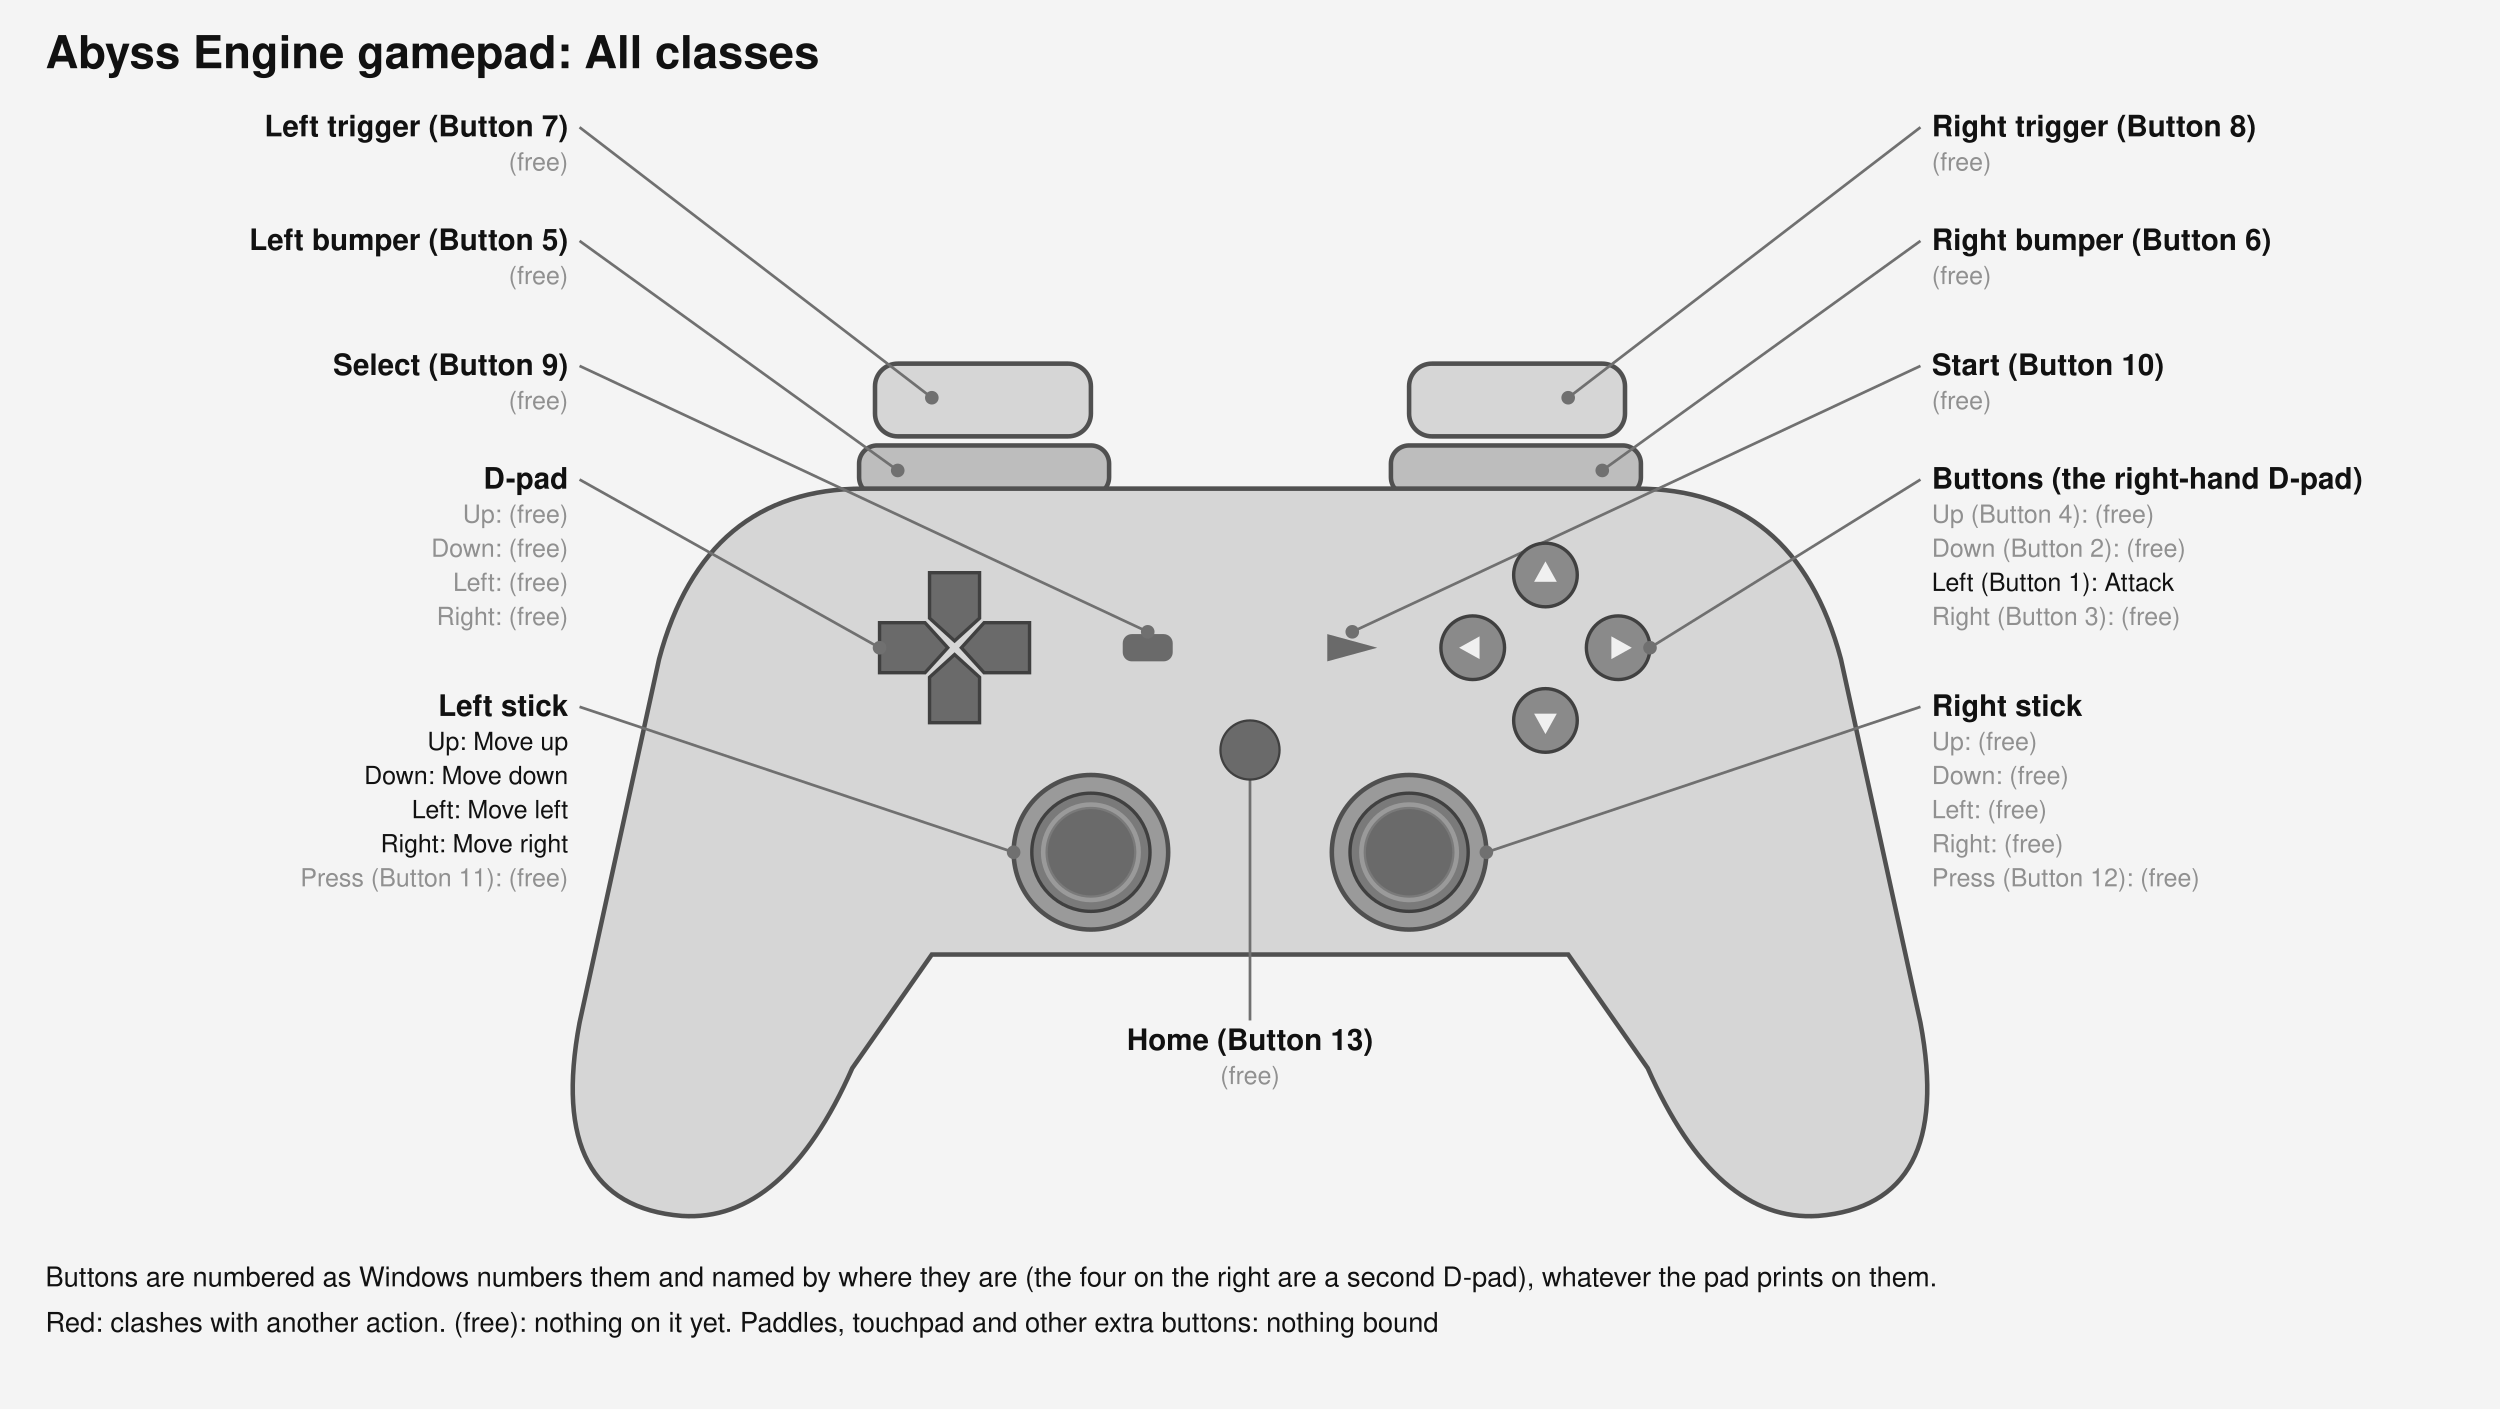
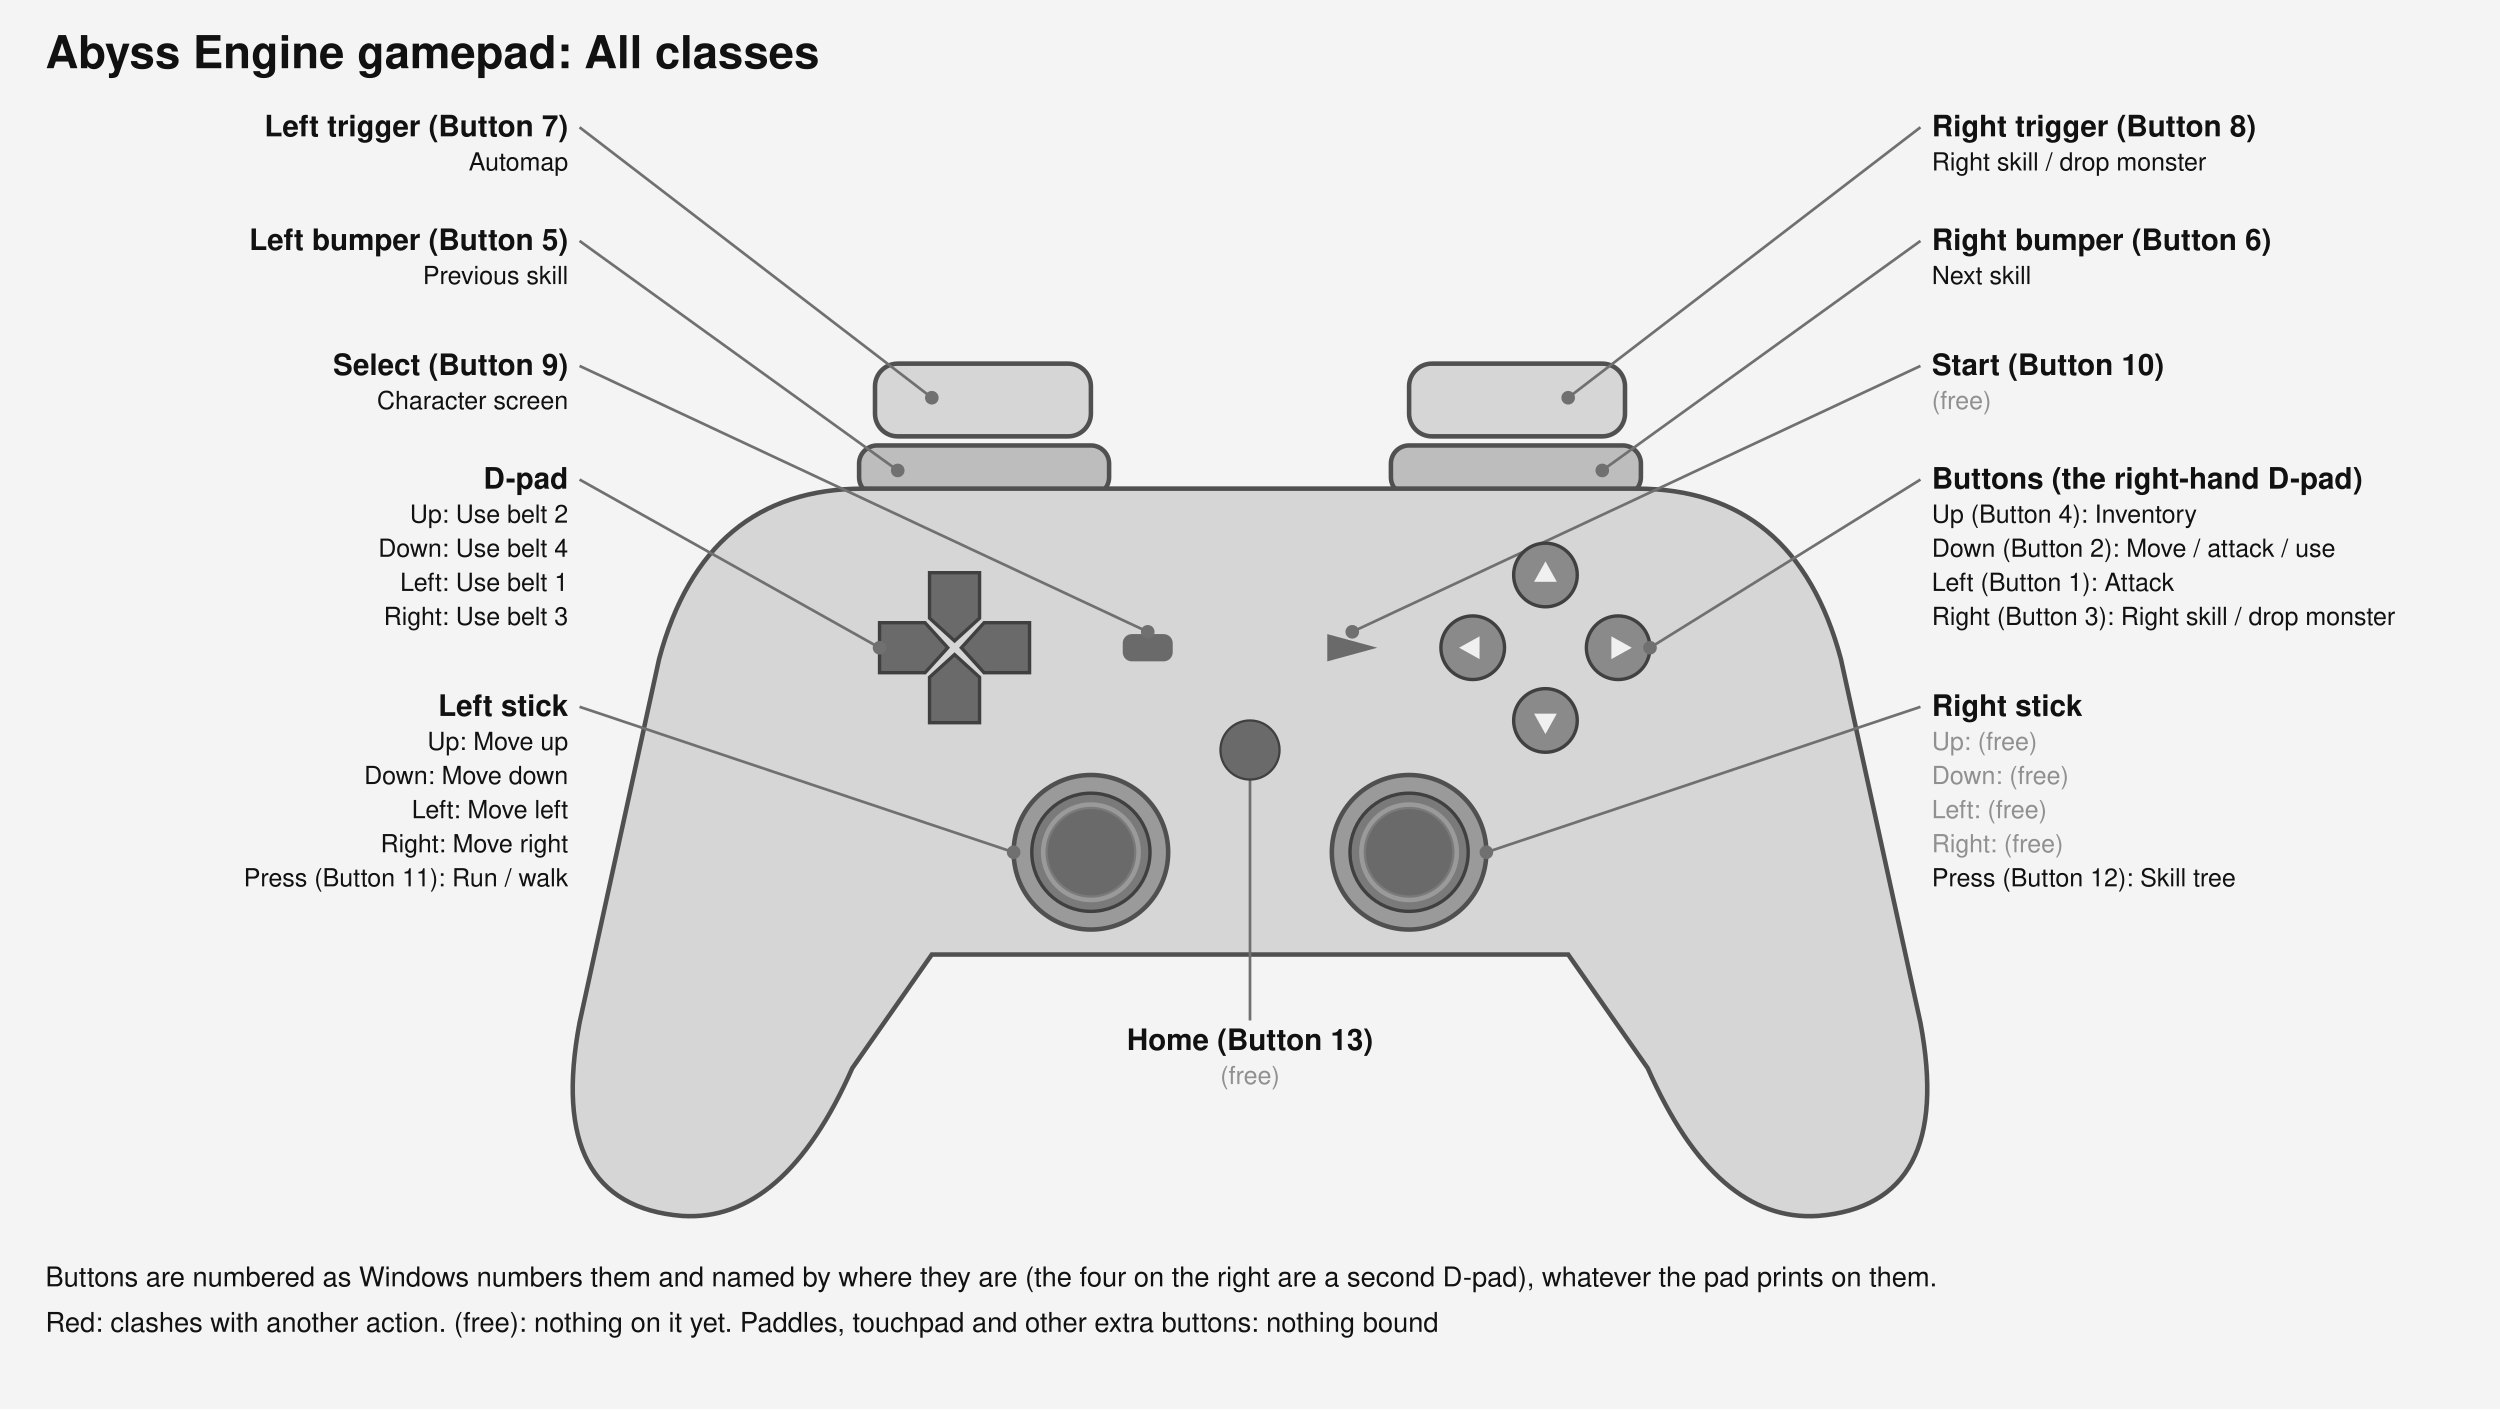
<svg xmlns="http://www.w3.org/2000/svg" width="1100" height="620" viewBox="0 0 1100 620" font-family="Segoe UI, Helvetica, Arial, sans-serif" fill="#111111">
  <rect width="100%" height="100%" fill="#f4f4f4" />
  <text x="20" y="30" font-size="20" font-weight="bold">Abyss Engine gamepad: All classes</text>
  <rect x="385" y="160" width="95" height="32" rx="10" fill="#d6d6d6" stroke="#505050" stroke-width="2" />
  <rect x="620" y="160" width="95" height="32" rx="10" fill="#d6d6d6" stroke="#505050" stroke-width="2" />
  <rect x="378" y="196" width="110" height="22" rx="8" fill="#bdbdbd" stroke="#505050" stroke-width="2" />
  <rect x="612" y="196" width="110" height="22" rx="8" fill="#bdbdbd" stroke="#505050" stroke-width="2" />
  <path d="M 380 215 L 720 215 Q 790 215 810 290 L 845 450 Q 860 530 800 535 Q 755 538 725 470 L 690 420 L 410 420 L 375 470 Q 345 538 300 535 Q 240 530 255 450 L 290 290 Q 310 215 380 215 Z" fill="#d6d6d6" stroke="#505050" stroke-width="2" />
  <line x1="255" y1="56" x2="410" y2="175" stroke="#707070" stroke-width="1.2" />
  <line x1="255" y1="106" x2="395" y2="207" stroke="#707070" stroke-width="1.2" />
  <line x1="255" y1="161" x2="505" y2="278" stroke="#707070" stroke-width="1.2" />
  <line x1="255" y1="211" x2="387" y2="285" stroke="#707070" stroke-width="1.2" />
  <line x1="255" y1="311" x2="446" y2="375" stroke="#707070" stroke-width="1.2" />
  <line x1="845" y1="56" x2="690" y2="175" stroke="#707070" stroke-width="1.2" />
  <line x1="845" y1="106" x2="705" y2="207" stroke="#707070" stroke-width="1.2" />
  <line x1="845" y1="161" x2="595" y2="278" stroke="#707070" stroke-width="1.2" />
  <line x1="845" y1="211" x2="726" y2="285" stroke="#707070" stroke-width="1.2" />
  <line x1="845" y1="311" x2="654" y2="375" stroke="#707070" stroke-width="1.2" />
  <line x1="550" y1="449" x2="550" y2="343" stroke="#707070" stroke-width="1.2" />
  <polygon points="409,252 431,252 431,272 420,282 409,272" fill="#6a6a6a" stroke="#404040" stroke-width="1.5" />
  <polygon points="409,318 431,318 431,298 420,288 409,298" fill="#6a6a6a" stroke="#404040" stroke-width="1.5" />
  <polygon points="387,274 407,274 417,285 407,296 387,296" fill="#6a6a6a" stroke="#404040" stroke-width="1.5" />
  <polygon points="453,274 433,274 423,285 433,296 453,296" fill="#6a6a6a" stroke="#404040" stroke-width="1.5" />
  <circle cx="680" cy="253" r="14" fill="#8a8a8a" stroke="#404040" stroke-width="1.5" />
  <polygon points="0,-6 -5,3 5,3" transform="translate(680 253)" fill="#f0f0f0" />
  <circle cx="648" cy="285" r="14" fill="#8a8a8a" stroke="#404040" stroke-width="1.5" />
  <polygon points="-6,0 3,-5 3,5" transform="translate(648 285)" fill="#f0f0f0" />
  <circle cx="712" cy="285" r="14" fill="#8a8a8a" stroke="#404040" stroke-width="1.5" />
  <polygon points="6,0 -3,-5 -3,5" transform="translate(712 285)" fill="#f0f0f0" />
  <circle cx="680" cy="317" r="14" fill="#8a8a8a" stroke="#404040" stroke-width="1.5" />
  <polygon points="0,6 -5,-3 5,-3" transform="translate(680 317)" fill="#f0f0f0" />
  <rect x="494" y="279" width="22" height="12" rx="4" fill="#6a6a6a" />
  <polygon points="584,279 606,285 584,291" fill="#6a6a6a" />
  <circle cx="550" cy="330" r="13" fill="#6a6a6a" stroke="#404040" />
  <circle cx="480" cy="375" r="34" fill="#9a9a9a" stroke="#505050" stroke-width="2" />
  <circle cx="480" cy="375" r="26" fill="#7a7a7a" stroke="#404040" stroke-width="1.5" />
  <circle cx="480" cy="375" r="19" fill="#6a6a6a" />
  <circle cx="480" cy="375" r="21" fill="none" stroke="#9a9a9a" stroke-width="2" />
  <circle cx="620" cy="375" r="34" fill="#9a9a9a" stroke="#505050" stroke-width="2" />
  <circle cx="620" cy="375" r="26" fill="#7a7a7a" stroke="#404040" stroke-width="1.5" />
  <circle cx="620" cy="375" r="19" fill="#6a6a6a" />
  <circle cx="620" cy="375" r="21" fill="none" stroke="#9a9a9a" stroke-width="2" />
  <circle cx="410" cy="175" r="3" fill="#707070" />
  <circle cx="395" cy="207" r="3" fill="#707070" />
  <circle cx="505" cy="278" r="3" fill="#707070" />
  <circle cx="387" cy="285" r="3" fill="#707070" />
  <circle cx="446" cy="375" r="3" fill="#707070" />
  <circle cx="690" cy="175" r="3" fill="#707070" />
  <circle cx="705" cy="207" r="3" fill="#707070" />
  <circle cx="595" cy="278" r="3" fill="#707070" />
  <circle cx="726" cy="285" r="3" fill="#707070" />
  <circle cx="654" cy="375" r="3" fill="#707070" />
  <text x="250" y="60" font-size="13" font-weight="bold" text-anchor="end">Left trigger (Button 7)</text>
-   <text x="250" y="75" font-size="11" text-anchor="end" fill="#909090">(free)</text>
+   <text x="250" y="75" font-size="11" text-anchor="end">Automap</text>
  <text x="250" y="110" font-size="13" font-weight="bold" text-anchor="end">Left bumper (Button 5)</text>
-   <text x="250" y="125" font-size="11" text-anchor="end" fill="#909090">(free)</text>
+   <text x="250" y="125" font-size="11" text-anchor="end">Previous skill</text>
  <text x="250" y="165" font-size="13" font-weight="bold" text-anchor="end">Select (Button 9)</text>
-   <text x="250" y="180" font-size="11" text-anchor="end" fill="#909090">(free)</text>
+   <text x="250" y="180" font-size="11" text-anchor="end">Character screen</text>
  <text x="250" y="215" font-size="13" font-weight="bold" text-anchor="end">D-pad</text>
-   <text x="250" y="230" font-size="11" text-anchor="end" fill="#909090">Up: (free)</text>
-   <text x="250" y="245" font-size="11" text-anchor="end" fill="#909090">Down: (free)</text>
-   <text x="250" y="260" font-size="11" text-anchor="end" fill="#909090">Left: (free)</text>
-   <text x="250" y="275" font-size="11" text-anchor="end" fill="#909090">Right: (free)</text>
+   <text x="250" y="230" font-size="11" text-anchor="end">Up: Use belt 2</text>
+   <text x="250" y="245" font-size="11" text-anchor="end">Down: Use belt 4</text>
+   <text x="250" y="260" font-size="11" text-anchor="end">Left: Use belt 1</text>
+   <text x="250" y="275" font-size="11" text-anchor="end">Right: Use belt 3</text>
  <text x="250" y="315" font-size="13" font-weight="bold" text-anchor="end">Left stick</text>
  <text x="250" y="330" font-size="11" text-anchor="end">Up: Move up</text>
  <text x="250" y="345" font-size="11" text-anchor="end">Down: Move down</text>
  <text x="250" y="360" font-size="11" text-anchor="end">Left: Move left</text>
  <text x="250" y="375" font-size="11" text-anchor="end">Right: Move right</text>
-   <text x="250" y="390" font-size="11" text-anchor="end" fill="#909090">Press (Button 11): (free)</text>
+   <text x="250" y="390" font-size="11" text-anchor="end">Press (Button 11): Run / walk</text>
  <text x="850" y="60" font-size="13" font-weight="bold" text-anchor="start">Right trigger (Button 8)</text>
-   <text x="850" y="75" font-size="11" text-anchor="start" fill="#909090">(free)</text>
+   <text x="850" y="75" font-size="11" text-anchor="start">Right skill / drop monster</text>
  <text x="850" y="110" font-size="13" font-weight="bold" text-anchor="start">Right bumper (Button 6)</text>
-   <text x="850" y="125" font-size="11" text-anchor="start" fill="#909090">(free)</text>
+   <text x="850" y="125" font-size="11" text-anchor="start">Next skill</text>
  <text x="850" y="165" font-size="13" font-weight="bold" text-anchor="start">Start (Button 10)</text>
  <text x="850" y="180" font-size="11" text-anchor="start" fill="#909090">(free)</text>
  <text x="850" y="215" font-size="13" font-weight="bold" text-anchor="start">Buttons (the right-hand D-pad)</text>
-   <text x="850" y="230" font-size="11" text-anchor="start" fill="#909090">Up (Button 4): (free)</text>
-   <text x="850" y="245" font-size="11" text-anchor="start" fill="#909090">Down (Button 2): (free)</text>
+   <text x="850" y="230" font-size="11" text-anchor="start">Up (Button 4): Inventory</text>
+   <text x="850" y="245" font-size="11" text-anchor="start">Down (Button 2): Move / attack / use</text>
  <text x="850" y="260" font-size="11" text-anchor="start">Left (Button 1): Attack</text>
-   <text x="850" y="275" font-size="11" text-anchor="start" fill="#909090">Right (Button 3): (free)</text>
+   <text x="850" y="275" font-size="11" text-anchor="start">Right (Button 3): Right skill / drop monster</text>
  <text x="850" y="315" font-size="13" font-weight="bold" text-anchor="start">Right stick</text>
  <text x="850" y="330" font-size="11" text-anchor="start" fill="#909090">Up: (free)</text>
  <text x="850" y="345" font-size="11" text-anchor="start" fill="#909090">Down: (free)</text>
  <text x="850" y="360" font-size="11" text-anchor="start" fill="#909090">Left: (free)</text>
  <text x="850" y="375" font-size="11" text-anchor="start" fill="#909090">Right: (free)</text>
-   <text x="850" y="390" font-size="11" text-anchor="start" fill="#909090">Press (Button 12): (free)</text>
+   <text x="850" y="390" font-size="11" text-anchor="start">Press (Button 12): Skill tree</text>
  <text x="550" y="462" font-size="13" font-weight="bold" text-anchor="middle">Home (Button 13)</text>
  <text x="550" y="477" font-size="11" text-anchor="middle" fill="#909090">(free)</text>
  <text x="20" y="566" font-size="12">Buttons are numbered as Windows numbers them and named by where they are (the four on the right are a second D-pad), whatever the pad prints on them.</text>
  <text x="20" y="586" font-size="12">Red: clashes with another action. (free): nothing on it yet. Paddles, touchpad and other extra buttons: nothing bound</text>
</svg>
